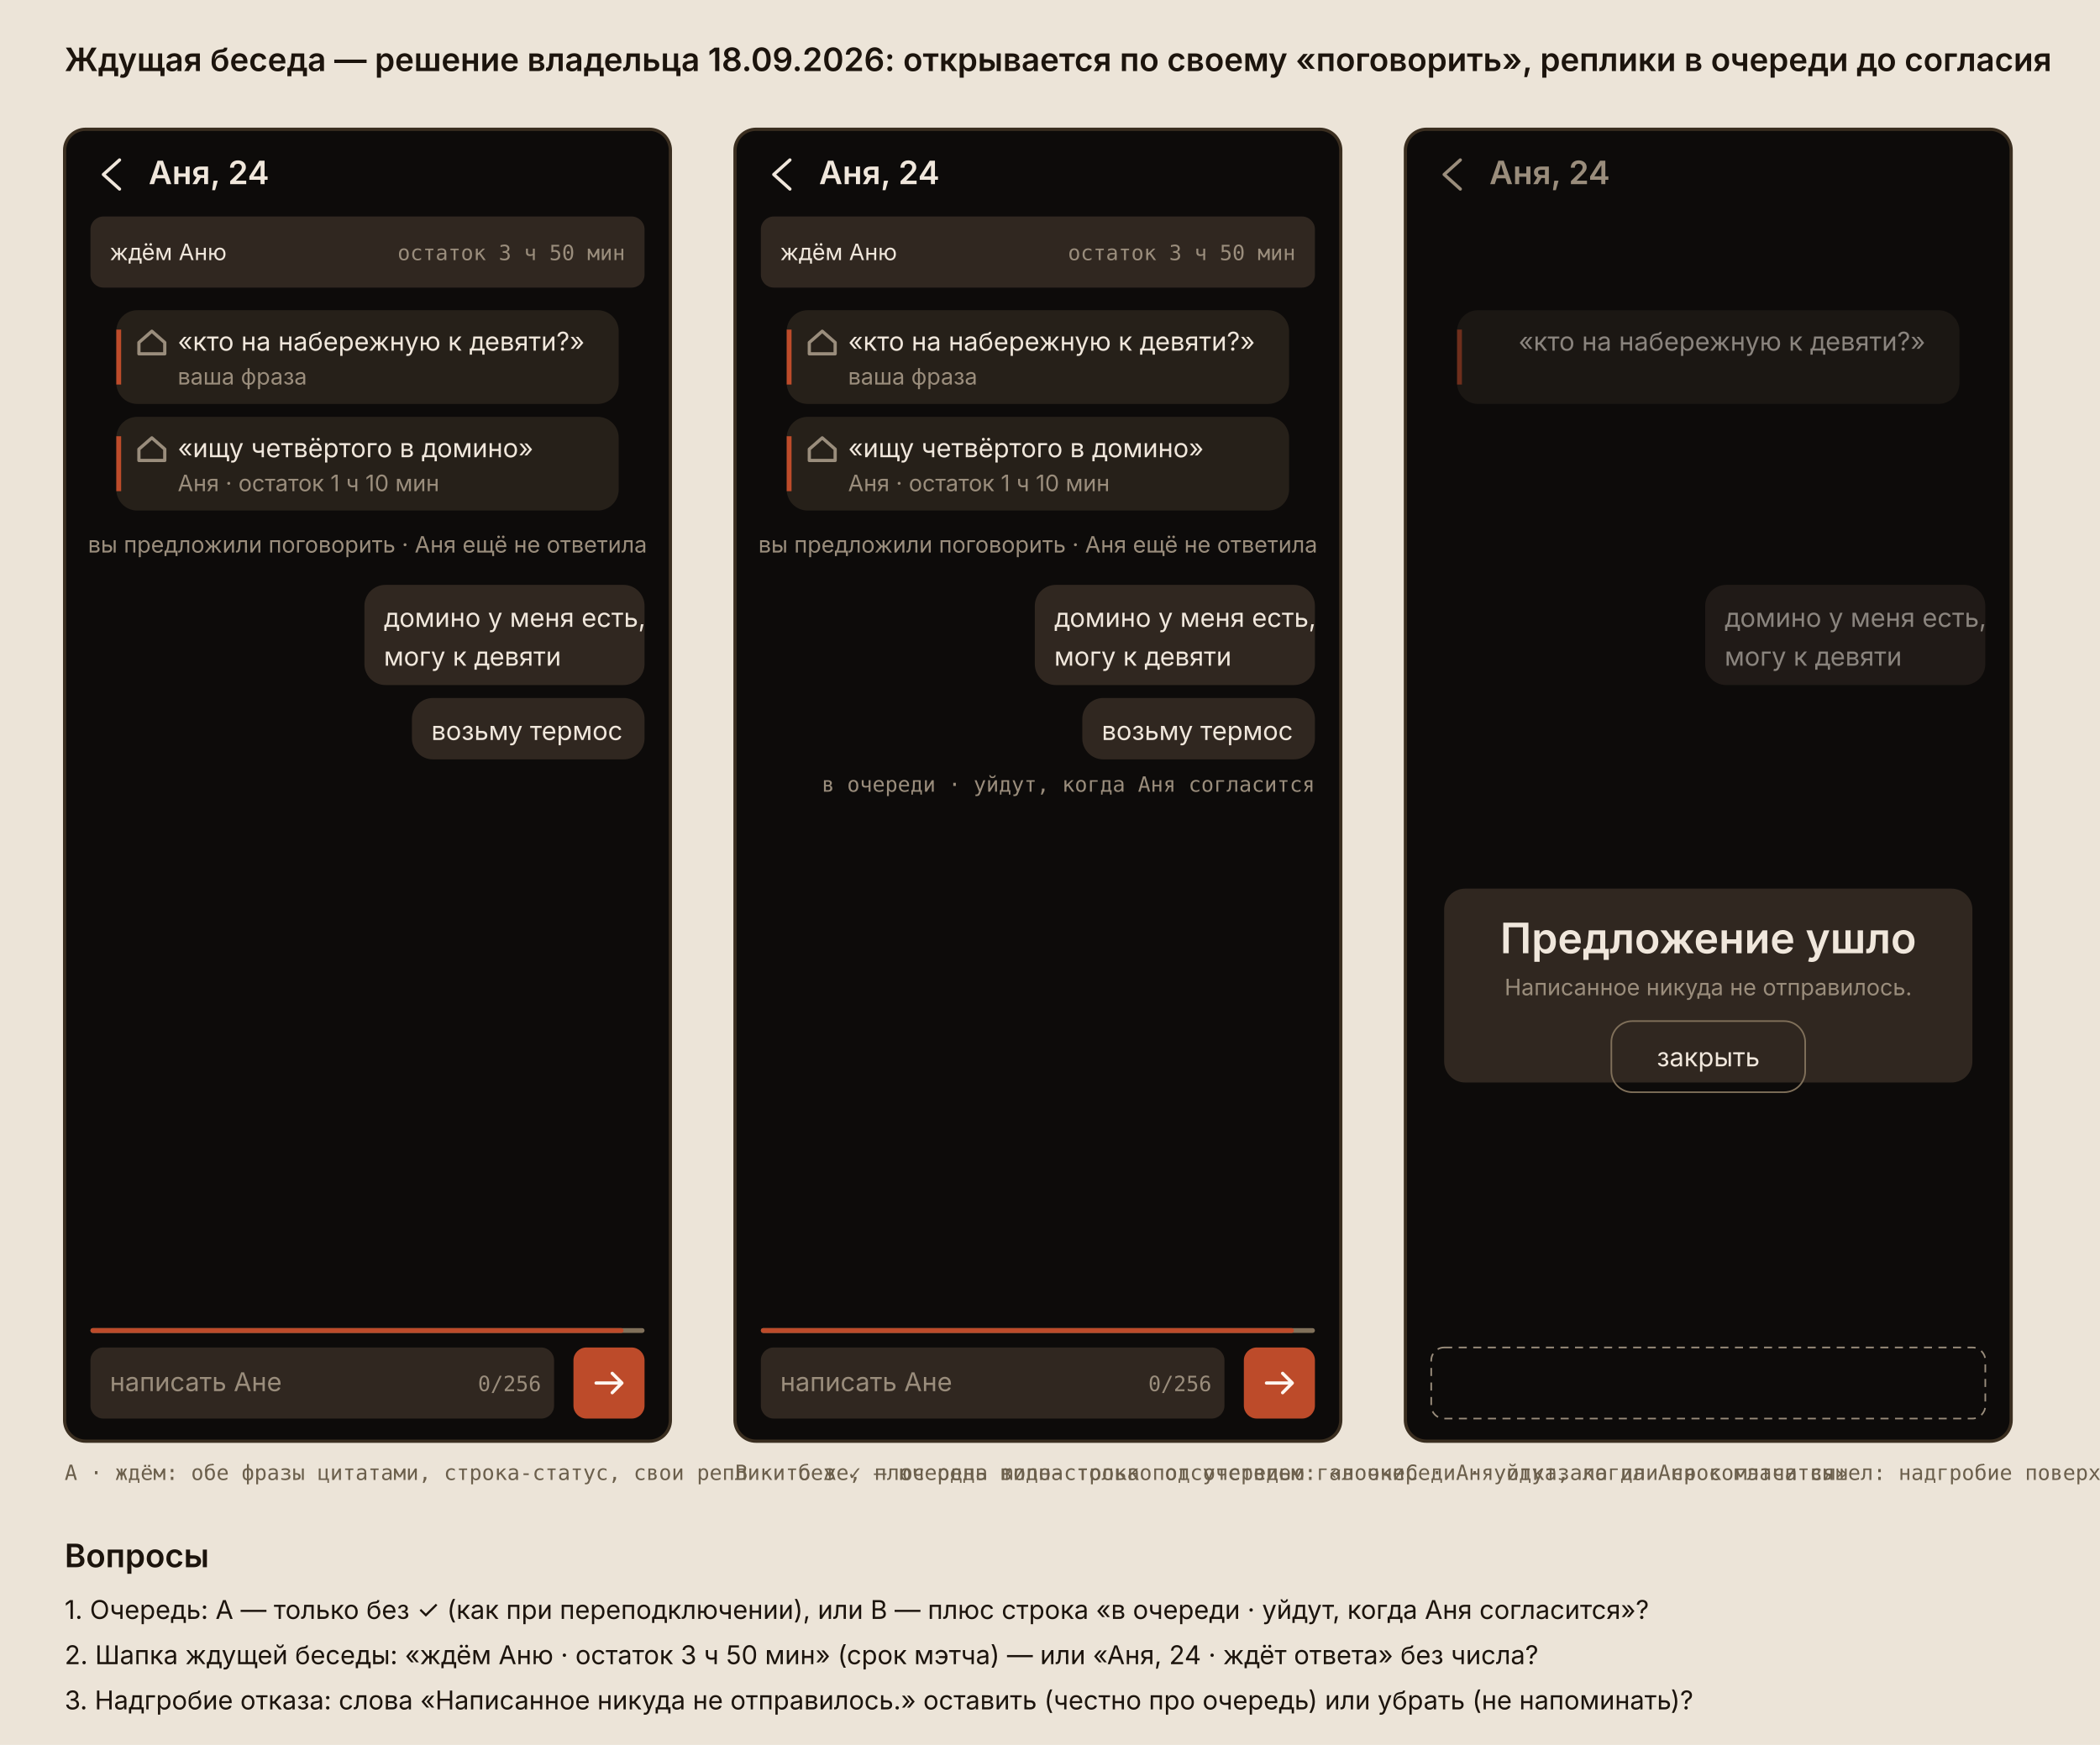
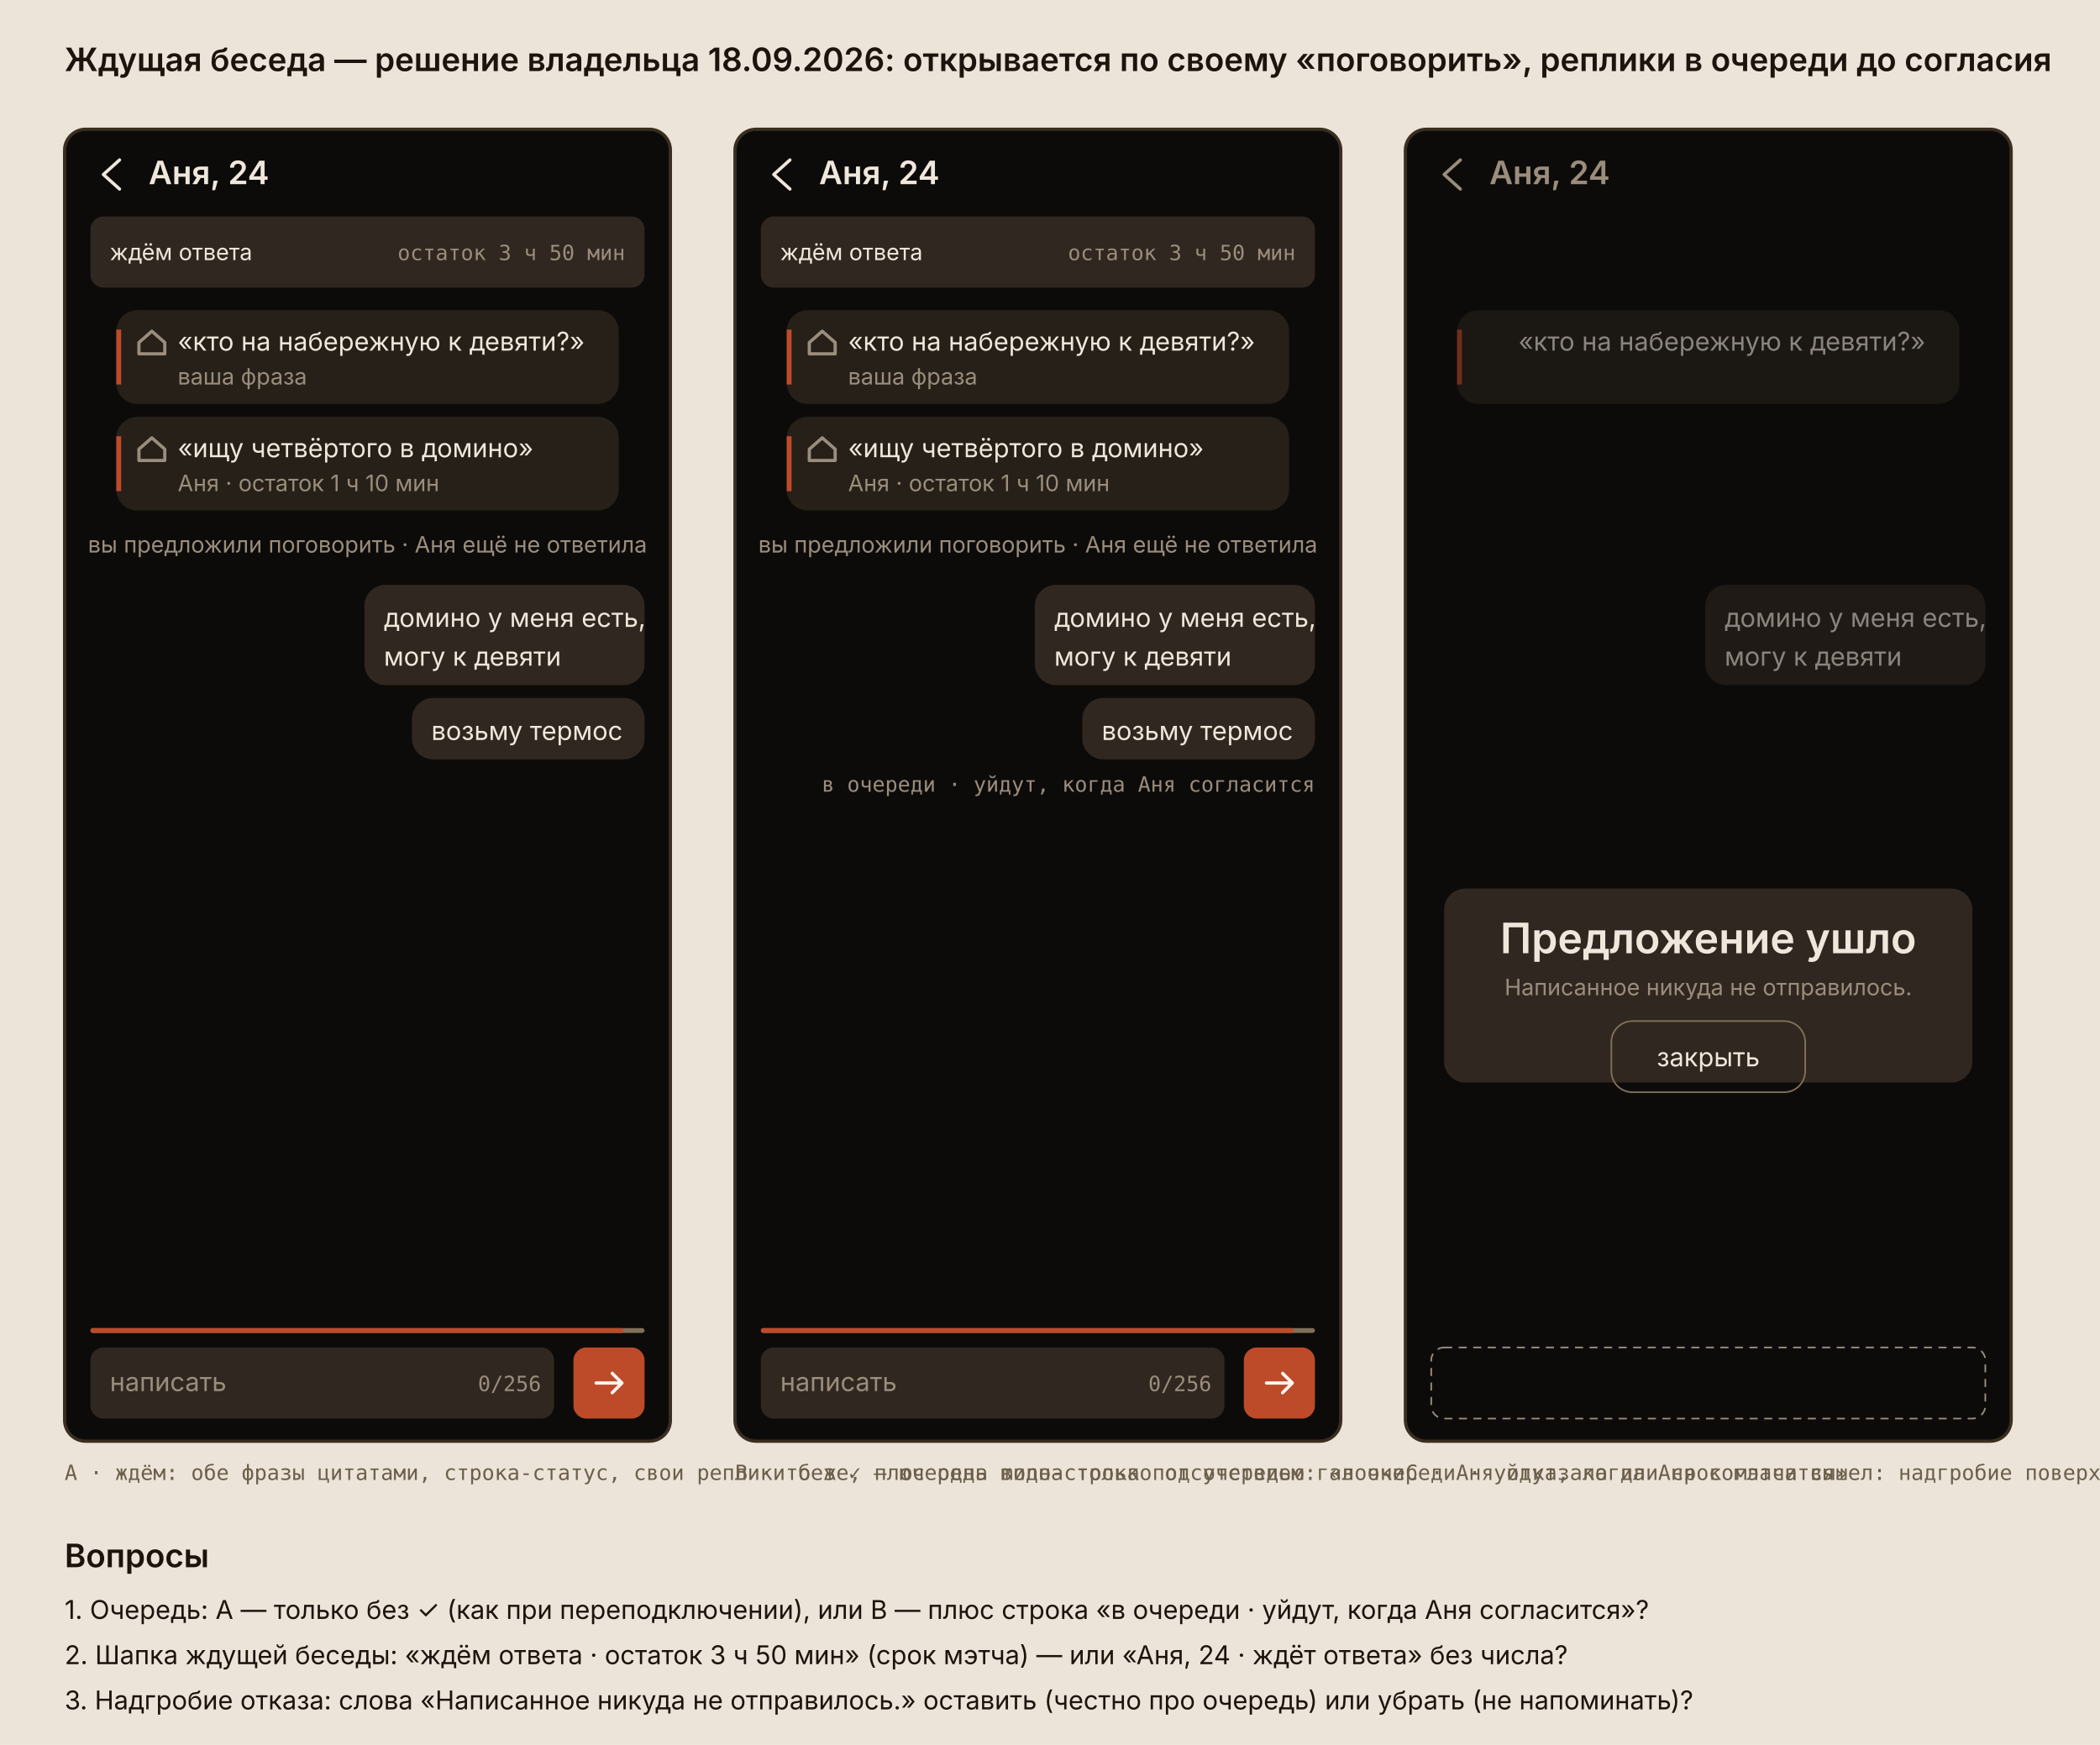
<svg xmlns="http://www.w3.org/2000/svg" width="1300" height="1080" viewBox="0 0 1300 1080">
  <style>
    @font-face { font-family: "Golos Text"; font-weight: 400 600;
      src: url(/fonts/q5uCsoe9Lv5t7Meb31EcExN8hA.woff2) format("woff2"); }
    @font-face { font-family: "JetBrains Mono"; font-weight: 400;
      src: url(/fonts/tDbv2o-flEEny0FZhsfKu5WU4zr3E_BX0PnT8RD8yKwBNntkaToggR7BYRbKPxDcwg.woff2) format("woff2"); }
    text { font-family: "Golos Text", Inter, system-ui, sans-serif; }
    .name { font-size: 20px; font-weight: 600; fill: #f0e7dc; }
    .body { font-size: 16px; fill: #f0e7dc; }
    .meta { font-size: 14px; fill: #9a8d7c; }
    .mono13 { font-family: "JetBrains Mono", ui-monospace, monospace; font-size: 13px; fill: #9a8d7c; }
    .disp { font-size: 26px; font-weight: 600; fill: #f0e7dc; }
    .cap { font-family: "JetBrains Mono", ui-monospace, monospace; font-size: 13px; fill: #6b5f4c; }
    .h { font-size: 20px; font-weight: 600; fill: #1c140d; }
    .q { font-size: 16px; fill: #1c140d; }
</style>
  <rect width="1300" height="1080" fill="#ece4d8" />
  <text x="40" y="44" class="h">Ждущая беседа — решение владельца 18.09.2026: открывается по своему «поговорить», реплики в очереди до согласия</text>
  <g transform="translate(40,80)">
    <rect x="0" y="0" width="375" height="812" rx="13" fill="#0d0b0a" stroke="#3a2e20" stroke-width="2" />
    <path d="M34 19 L24 28 L34 37" fill="none" stroke="#f0e7dc" stroke-width="2" stroke-linecap="round" stroke-linejoin="round" />
    <text x="52" y="34" class="name">Аня, 24</text>
    <rect x="16" y="54" width="343" height="44" rx="8" fill="#302720" />
-     <text x="28" y="81" class="meta" style="fill:#f0e7dc">ждём Аню</text>
+     <text x="28" y="81" class="meta" style="fill:#f0e7dc">ждём ответа</text>
    <text x="347" y="81" class="mono13" text-anchor="end">остаток 3 ч 50 мин</text>
    <g>
      <rect x="32" y="112" width="311" height="58" rx="13" fill="#262019" />
      <rect x="32" y="124" width="3" height="34" fill="#bd4b2a" />
      <path d="M46 132 L54 125 L62 132 L62 139 L46 139 Z" fill="none" stroke="#9a8d7c" stroke-width="2" stroke-linejoin="round" />
      <text x="70" y="137" class="body">«кто на набережную к девяти?»</text>
      <text x="70" y="158" class="meta">ваша фраза</text>
    </g>
    <g>
      <rect x="32" y="178" width="311" height="58" rx="13" fill="#262019" />
      <rect x="32" y="190" width="3" height="34" fill="#bd4b2a" />
      <path d="M46 198 L54 191 L62 198 L62 205 L46 205 Z" fill="none" stroke="#9a8d7c" stroke-width="2" stroke-linejoin="round" />
      <text x="70" y="203" class="body">«ищу четвёртого в домино»</text>
      <text x="70" y="224" class="meta">Аня · остаток 1 ч 10 мин</text>
    </g>
    <text x="187.5" y="262" class="meta" text-anchor="middle">вы предложили поговорить · Аня ещё не ответила</text>
    <g>
      <rect x="185.6" y="282" width="173.4" height="62" rx="13" fill="#302720" />
      <text x="197.6" y="308" class="body">домино у меня есть,</text>
      <text x="197.6" y="332" class="body">могу к девяти</text>
    </g>
    <g>
      <rect x="215" y="352" width="144" height="38" rx="13" fill="#302720" />
      <text x="227" y="378" class="body">возьму термос</text>
    </g>
    <rect x="16" y="742" width="343" height="3" rx="1.5" fill="#80705a" />
    <rect x="16" y="742" width="330" height="3" rx="1.5" fill="#bd4b2a" />
    <rect x="16" y="754" width="287" height="44" rx="8" fill="#302720" />
-     <text x="28" y="781" class="body" style="fill:#9a8d7c">написать Ане</text>
+     <text x="28" y="781" class="body" style="fill:#9a8d7c">написать</text>
    <text x="295" y="781" class="mono13" text-anchor="end">0/256</text>
    <rect x="315" y="754" width="44" height="44" rx="8" fill="#bd4b2a" />
    <path d="M329 776 L345 776 M339 770 L345 776 L339 782" fill="none" stroke="#fff6f0" stroke-width="2" stroke-linecap="round" stroke-linejoin="round" />
  </g>
  <text x="40" y="916" class="cap">A · ждём: обе фразы цитатами, строка-статус, свои реплики без ✓ — очередь видна только отсутствием галочки</text>
  <g transform="translate(455,80)">
    <rect x="0" y="0" width="375" height="812" rx="13" fill="#0d0b0a" stroke="#3a2e20" stroke-width="2" />
    <path d="M34 19 L24 28 L34 37" fill="none" stroke="#f0e7dc" stroke-width="2" stroke-linecap="round" stroke-linejoin="round" />
    <text x="52" y="34" class="name">Аня, 24</text>
    <rect x="16" y="54" width="343" height="44" rx="8" fill="#302720" />
-     <text x="28" y="81" class="meta" style="fill:#f0e7dc">ждём Аню</text>
+     <text x="28" y="81" class="meta" style="fill:#f0e7dc">ждём ответа</text>
    <text x="347" y="81" class="mono13" text-anchor="end">остаток 3 ч 50 мин</text>
    <g>
      <rect x="32" y="112" width="311" height="58" rx="13" fill="#262019" />
      <rect x="32" y="124" width="3" height="34" fill="#bd4b2a" />
      <path d="M46 132 L54 125 L62 132 L62 139 L46 139 Z" fill="none" stroke="#9a8d7c" stroke-width="2" stroke-linejoin="round" />
      <text x="70" y="137" class="body">«кто на набережную к девяти?»</text>
      <text x="70" y="158" class="meta">ваша фраза</text>
    </g>
    <g>
      <rect x="32" y="178" width="311" height="58" rx="13" fill="#262019" />
      <rect x="32" y="190" width="3" height="34" fill="#bd4b2a" />
      <path d="M46 198 L54 191 L62 198 L62 205 L46 205 Z" fill="none" stroke="#9a8d7c" stroke-width="2" stroke-linejoin="round" />
      <text x="70" y="203" class="body">«ищу четвёртого в домино»</text>
      <text x="70" y="224" class="meta">Аня · остаток 1 ч 10 мин</text>
    </g>
    <text x="187.5" y="262" class="meta" text-anchor="middle">вы предложили поговорить · Аня ещё не ответила</text>
    <g>
      <rect x="185.6" y="282" width="173.4" height="62" rx="13" fill="#302720" />
      <text x="197.6" y="308" class="body">домино у меня есть,</text>
      <text x="197.6" y="332" class="body">могу к девяти</text>
    </g>
    <g>
      <rect x="215" y="352" width="144" height="38" rx="13" fill="#302720" />
      <text x="227" y="378" class="body">возьму термос</text>
    </g>
    <text x="359" y="410" class="mono13" text-anchor="end">в очереди · уйдут, когда Аня согласится</text>
    <rect x="16" y="742" width="343" height="3" rx="1.5" fill="#80705a" />
    <rect x="16" y="742" width="330" height="3" rx="1.5" fill="#bd4b2a" />
    <rect x="16" y="754" width="287" height="44" rx="8" fill="#302720" />
-     <text x="28" y="781" class="body" style="fill:#9a8d7c">написать Ане</text>
+     <text x="28" y="781" class="body" style="fill:#9a8d7c">написать</text>
    <text x="295" y="781" class="mono13" text-anchor="end">0/256</text>
    <rect x="315" y="754" width="44" height="44" rx="8" fill="#bd4b2a" />
    <path d="M329 776 L345 776 M339 770 L345 776 L339 782" fill="none" stroke="#fff6f0" stroke-width="2" stroke-linecap="round" stroke-linejoin="round" />
  </g>
  <text x="455" y="916" class="cap">B · то же, плюс одна mono-строка под очередью: «в очереди · уйдут, когда Аня согласится»</text>
  <g transform="translate(870,80)">
    <rect x="0" y="0" width="375" height="812" rx="13" fill="#0d0b0a" stroke="#3a2e20" stroke-width="2" />
    <path d="M34 19 L24 28 L34 37" fill="none" stroke="#9a8d7c" stroke-width="2" stroke-linecap="round" stroke-linejoin="round" />
    <text x="52" y="34" class="name" style="fill:#9a8d7c">Аня, 24</text>
    <g opacity="0.55">
      <rect x="32" y="112" width="311" height="58" rx="13" fill="#262019" />
      <rect x="32" y="124" width="3" height="34" fill="#bd4b2a" />
      <text x="70" y="137" class="body">«кто на набережную к девяти?»</text>
      <rect x="185.6" y="282" width="173.4" height="62" rx="13" fill="#302720" />
      <text x="197.6" y="308" class="body">домино у меня есть,</text>
      <text x="197.6" y="332" class="body">могу к девяти</text>
    </g>
    <rect x="24" y="470" width="327" height="120" rx="13" fill="#302720" />
    <text x="187.5" y="510" class="disp" text-anchor="middle">Предложение ушло</text>
    <text x="187.5" y="536" class="meta" text-anchor="middle">Написанное никуда не отправилось.</text>
    <rect x="127.5" y="552" width="120" height="44" rx="13" fill="none" stroke="#80705a" stroke-width="1" />
    <text x="187.5" y="580" class="body" text-anchor="middle">закрыть</text>
    <rect x="16" y="754" width="343" height="44" rx="8" fill="none" stroke="#9a8d7c" stroke-width="1" stroke-dasharray="5 4" />
  </g>
  <text x="870" y="916" class="cap">C · Аня отказала или срок мэтча вышел: надгробие поверх ждущей беседы, очередь погашена, поле закрыто</text>
  <text x="40" y="970" class="h">Вопросы</text>
  <text x="40" y="1002" class="q">1. Очередь: A — только без ✓ (как при переподключении), или B — плюс строка «в очереди · уйдут, когда Аня согласится»?</text>
-   <text x="40" y="1030" class="q">2. Шапка ждущей беседы: «ждём Аню · остаток 3 ч 50 мин» (срок мэтча) — или «Аня, 24 · ждёт ответа» без числа?</text>
+   <text x="40" y="1030" class="q">2. Шапка ждущей беседы: «ждём ответа · остаток 3 ч 50 мин» (срок мэтча) — или «Аня, 24 · ждёт ответа» без числа?</text>
  <text x="40" y="1058" class="q">3. Надгробие отказа: слова «Написанное никуда не отправилось.» оставить (честно про очередь) или убрать (не напоминать)?</text>
</svg>
